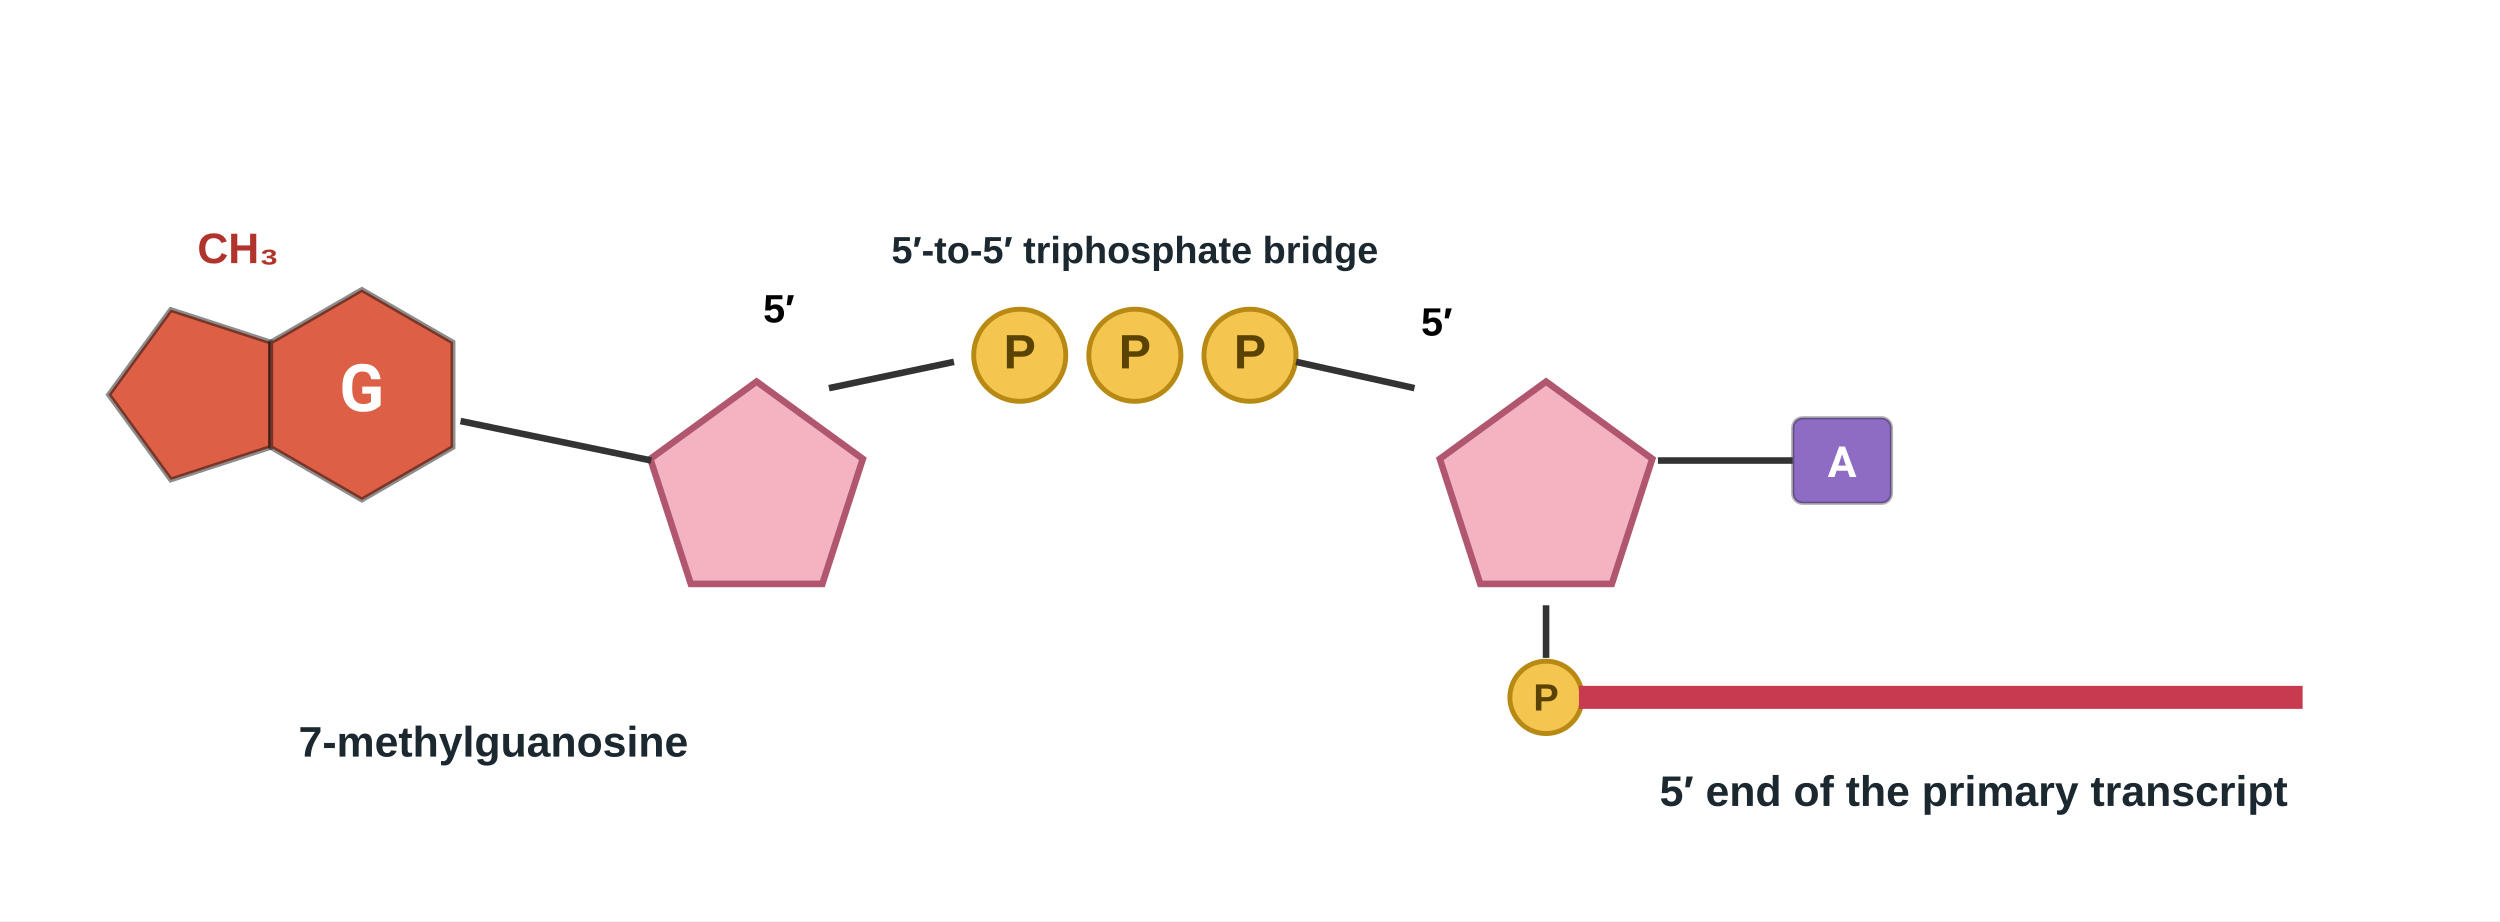
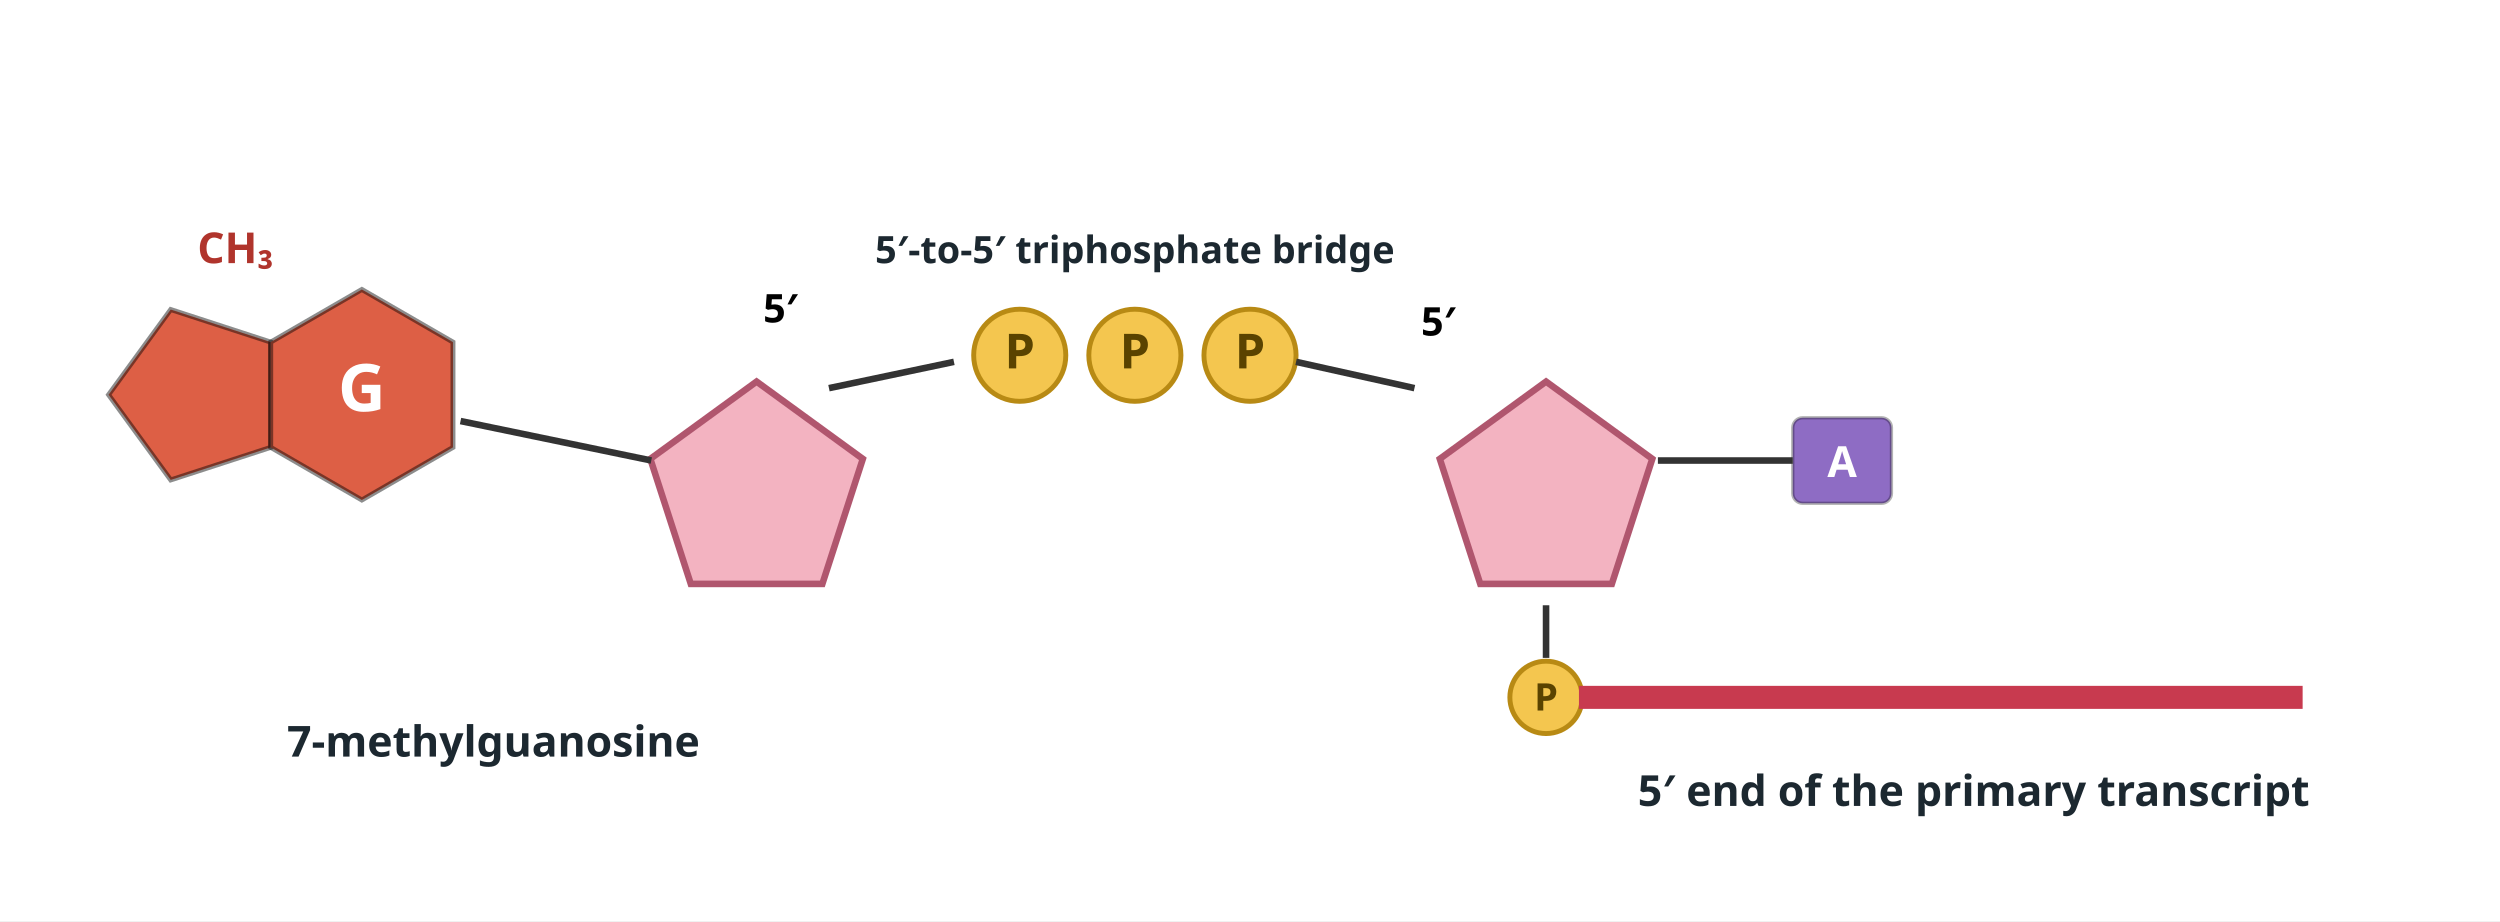
- <svg xmlns="http://www.w3.org/2000/svg" viewBox="0 0 760 280" role="img" aria-label="The 5′ cap: 7-methylguanosine joined 5′ to 5′ through three phosphates to the first nucleotide of the transcript" style="fill:rgb(0, 0, 0);stroke-width:1px;stroke-linecap:butt;stroke-linejoin:miter;opacity:1;fill-opacity:1;stroke-opacity:1;font-family:&quot;Source Sans 3&quot;, &quot;Segoe UI&quot;, system-ui, -apple-system, Roboto, Arial, sans-serif;font-size:17px;font-weight:400;text-anchor:start;dominant-baseline:auto;display:block;visibility:visible;">
-   <rect width="760" height="280" fill="#fff" style="fill:rgb(255, 255, 255);stroke:none;stroke-width:1px;stroke-linecap:butt;stroke-linejoin:miter;opacity:1;fill-opacity:1;stroke-opacity:1;font-family:&quot;Source Sans 3&quot;, &quot;Segoe UI&quot;, system-ui, -apple-system, Roboto, Arial, sans-serif;font-size:17px;font-weight:400;text-anchor:start;dominant-baseline:auto;display:inline;visibility:visible;" />
-   <g data-term="cap" style="fill:rgb(0, 0, 0);stroke:none;stroke-width:1px;stroke-linecap:butt;stroke-linejoin:miter;opacity:1;fill-opacity:1;stroke-opacity:1;font-family:&quot;Source Sans 3&quot;, &quot;Segoe UI&quot;, system-ui, -apple-system, Roboto, Arial, sans-serif;font-size:17px;font-weight:400;text-anchor:start;dominant-baseline:auto;display:inline;visibility:visible;">
-     <polygon points="82.3,104.0 51.9,94.1 33.0,120.0 51.9,145.9 82.3,136.0" fill="#dd5f45" stroke="rgba(0,0,0,.45)" stroke-width="1.5" style="fill:rgb(221, 95, 69);stroke:rgba(0, 0, 0, 0.45);stroke-width:1.5px;stroke-linecap:butt;stroke-linejoin:miter;opacity:1;fill-opacity:1;stroke-opacity:1;font-family:&quot;Source Sans 3&quot;, &quot;Segoe UI&quot;, system-ui, -apple-system, Roboto, Arial, sans-serif;font-size:17px;font-weight:400;text-anchor:start;dominant-baseline:auto;display:inline;visibility:visible;" />
-     <polygon points="137.7,136.0 110.0,152.0 82.3,136.0 82.3,104.0 110.0,88.0 137.7,104.0" fill="#dd5f45" stroke="rgba(0,0,0,.45)" stroke-width="1.5" style="fill:rgb(221, 95, 69);stroke:rgba(0, 0, 0, 0.45);stroke-width:1.5px;stroke-linecap:butt;stroke-linejoin:miter;opacity:1;fill-opacity:1;stroke-opacity:1;font-family:&quot;Source Sans 3&quot;, &quot;Segoe UI&quot;, system-ui, -apple-system, Roboto, Arial, sans-serif;font-size:17px;font-weight:400;text-anchor:start;dominant-baseline:auto;display:inline;visibility:visible;" />
-     <text x="110" y="125" text-anchor="middle" font-size="20" font-weight="700" font-family="Source Sans 3,Arial" fill="#fff" style="fill:rgb(255, 255, 255);stroke:none;stroke-width:1px;stroke-linecap:butt;stroke-linejoin:miter;opacity:1;fill-opacity:1;stroke-opacity:1;font-family:&quot;Source Sans 3&quot;, &quot;Segoe UI&quot;, system-ui, -apple-system, Roboto, Arial, sans-serif;font-size:20px;font-weight:700;text-anchor:middle;dominant-baseline:auto;display:block;visibility:visible;" data-l="1">G</text>
-     <text x="60" y="80" font-size="13" font-family="Arial" font-weight="700" fill="#b0342c" style="fill:rgb(176, 52, 44);stroke:none;stroke-width:1px;stroke-linecap:butt;stroke-linejoin:miter;opacity:1;fill-opacity:1;stroke-opacity:1;font-family:Arial;font-size:13px;font-weight:700;text-anchor:start;dominant-baseline:auto;display:block;visibility:visible;" data-l="1">CH₃</text>
-     <polygon points="230.0,116.0 262.3,139.5 250.0,177.5 210.0,177.5 197.7,139.5" fill="#f3b3c1" stroke="#b0566e" stroke-width="2" style="fill:rgb(243, 179, 193);stroke:rgb(176, 86, 110);stroke-width:2px;stroke-linecap:butt;stroke-linejoin:miter;opacity:1;fill-opacity:1;stroke-opacity:1;font-family:&quot;Source Sans 3&quot;, &quot;Segoe UI&quot;, system-ui, -apple-system, Roboto, Arial, sans-serif;font-size:17px;font-weight:400;text-anchor:start;dominant-baseline:auto;display:inline;visibility:visible;" />
-     <line x1="140" y1="128" x2="198" y2="140" stroke="#333" stroke-width="2" style="fill:rgb(0, 0, 0);stroke:rgb(51, 51, 51);stroke-width:2px;stroke-linecap:butt;stroke-linejoin:miter;opacity:1;fill-opacity:1;stroke-opacity:1;font-family:&quot;Source Sans 3&quot;, &quot;Segoe UI&quot;, system-ui, -apple-system, Roboto, Arial, sans-serif;font-size:17px;font-weight:400;text-anchor:start;dominant-baseline:auto;display:inline;visibility:visible;" />
-     <text x="150" y="230" text-anchor="middle" font-weight="700" style="fill:rgb(28, 40, 48);stroke:none;stroke-width:1px;stroke-linecap:butt;stroke-linejoin:miter;opacity:1;fill-opacity:1;stroke-opacity:1;font-family:&quot;Source Sans 3&quot;, Arial, sans-serif;font-size:13px;font-weight:700;text-anchor:middle;dominant-baseline:auto;display:block;visibility:visible;" data-l="1">7-methylguanosine</text>
+ <svg xmlns="http://www.w3.org/2000/svg" viewBox="0 0 760 280" role="img" aria-label="The 5′ cap: 7-methylguanosine joined 5′ to 5′ through three phosphates to the first nucleotide of the transcript" style="fill:rgb(0, 0, 0);stroke:none;stroke-width:1px;stroke-dasharray:none;stroke-linecap:butt;stroke-linejoin:miter;fill-opacity:1;stroke-opacity:1;font-family:'Source Sans 3',system-ui,sans-serif;font-size:17px;font-weight:400;font-style:normal;text-anchor:start;letter-spacing:normal;visibility:visible;paint-order:normal;">
+   <rect width="760" height="280" fill="#fff" style="fill:rgb(255, 255, 255);" />
+   <g data-term="cap" style="">
+     <polygon points="82.3,104.0 51.9,94.1 33.0,120.0 51.9,145.9 82.3,136.0" fill="#dd5f45" stroke="rgba(0,0,0,.45)" stroke-width="1.5" style="fill:rgb(221, 95, 69);stroke:rgba(0, 0, 0, 0.45);stroke-width:1.5px;" />
+     <polygon points="137.7,136.0 110.0,152.0 82.3,136.0 82.3,104.0 110.0,88.0 137.7,104.0" fill="#dd5f45" stroke="rgba(0,0,0,.45)" stroke-width="1.5" style="fill:rgb(221, 95, 69);stroke:rgba(0, 0, 0, 0.45);stroke-width:1.5px;" />
+     <text x="110" y="125" text-anchor="middle" font-size="20" font-weight="700" font-family="Source Sans 3,Arial" fill="#fff" style="fill:rgb(255, 255, 255);font-size:20px;font-weight:700;text-anchor:middle;display:block;" data-l="1">G</text>
+     <text x="60" y="80" font-size="13" font-family="Arial" font-weight="700" fill="#b0342c" style="fill:rgb(176, 52, 44);font-family:'Source Sans 3',system-ui,sans-serif;font-size:13px;font-weight:700;display:block;" data-l="1">CH₃</text>
+     <polygon points="230.0,116.0 262.3,139.5 250.0,177.5 210.0,177.5 197.7,139.5" fill="#f3b3c1" stroke="#b0566e" stroke-width="2" style="fill:rgb(243, 179, 193);stroke:rgb(176, 86, 110);stroke-width:2px;" />
+     <line x1="140" y1="128" x2="198" y2="140" stroke="#333" stroke-width="2" style="stroke:rgb(51, 51, 51);stroke-width:2px;" />
+     <text x="150" y="230" text-anchor="middle" font-weight="700" style="fill:rgb(28, 40, 48);font-family:'Source Sans 3',system-ui,sans-serif;font-size:13px;font-weight:700;text-anchor:middle;display:block;" data-l="1">7-methylguanosine</text>
  </g>
-   <text x="232" y="98" font-size="12" font-family="Arial" font-weight="700" style="fill:rgb(0, 0, 0);stroke:none;stroke-width:1px;stroke-linecap:butt;stroke-linejoin:miter;opacity:1;fill-opacity:1;stroke-opacity:1;font-family:Arial;font-size:12px;font-weight:700;text-anchor:start;dominant-baseline:auto;display:block;visibility:visible;" data-l="1">5′</text>
-   <line x1="252" y1="118" x2="290" y2="110" stroke="#333" stroke-width="2" style="fill:rgb(0, 0, 0);stroke:rgb(51, 51, 51);stroke-width:2px;stroke-linecap:butt;stroke-linejoin:miter;opacity:1;fill-opacity:1;stroke-opacity:1;font-family:&quot;Source Sans 3&quot;, &quot;Segoe UI&quot;, system-ui, -apple-system, Roboto, Arial, sans-serif;font-size:17px;font-weight:400;text-anchor:start;dominant-baseline:auto;display:inline;visibility:visible;" />
-   <g data-term="cap" style="fill:rgb(0, 0, 0);stroke:none;stroke-width:1px;stroke-linecap:butt;stroke-linejoin:miter;opacity:1;fill-opacity:1;stroke-opacity:1;font-family:&quot;Source Sans 3&quot;, &quot;Segoe UI&quot;, system-ui, -apple-system, Roboto, Arial, sans-serif;font-size:17px;font-weight:400;text-anchor:start;dominant-baseline:auto;display:inline;visibility:visible;">
-     <circle cx="310" cy="108" r="14" fill="#f4c64f" stroke="#b88a14" stroke-width="1.5" style="fill:rgb(244, 198, 79);stroke:rgb(184, 138, 20);stroke-width:1.5px;stroke-linecap:butt;stroke-linejoin:miter;opacity:1;fill-opacity:1;stroke-opacity:1;font-family:&quot;Source Sans 3&quot;, &quot;Segoe UI&quot;, system-ui, -apple-system, Roboto, Arial, sans-serif;font-size:17px;font-weight:400;text-anchor:start;dominant-baseline:auto;display:inline;visibility:visible;" />
-     <text x="310" y="112" text-anchor="middle" font-size="14.7" font-weight="700" font-family="Arial" fill="#5a4300" style="fill:rgb(90, 67, 0);stroke:none;stroke-width:1px;stroke-linecap:butt;stroke-linejoin:miter;opacity:1;fill-opacity:1;stroke-opacity:1;font-family:Arial;font-size:14.7px;font-weight:700;text-anchor:middle;dominant-baseline:auto;display:block;visibility:visible;" data-l="1">P</text>
-     <circle cx="345" cy="108" r="14" fill="#f4c64f" stroke="#b88a14" stroke-width="1.5" style="fill:rgb(244, 198, 79);stroke:rgb(184, 138, 20);stroke-width:1.5px;stroke-linecap:butt;stroke-linejoin:miter;opacity:1;fill-opacity:1;stroke-opacity:1;font-family:&quot;Source Sans 3&quot;, &quot;Segoe UI&quot;, system-ui, -apple-system, Roboto, Arial, sans-serif;font-size:17px;font-weight:400;text-anchor:start;dominant-baseline:auto;display:inline;visibility:visible;" />
-     <text x="345" y="112" text-anchor="middle" font-size="14.7" font-weight="700" font-family="Arial" fill="#5a4300" style="fill:rgb(90, 67, 0);stroke:none;stroke-width:1px;stroke-linecap:butt;stroke-linejoin:miter;opacity:1;fill-opacity:1;stroke-opacity:1;font-family:Arial;font-size:14.7px;font-weight:700;text-anchor:middle;dominant-baseline:auto;display:block;visibility:visible;" data-l="1">P</text>
-     <circle cx="380" cy="108" r="14" fill="#f4c64f" stroke="#b88a14" stroke-width="1.5" style="fill:rgb(244, 198, 79);stroke:rgb(184, 138, 20);stroke-width:1.5px;stroke-linecap:butt;stroke-linejoin:miter;opacity:1;fill-opacity:1;stroke-opacity:1;font-family:&quot;Source Sans 3&quot;, &quot;Segoe UI&quot;, system-ui, -apple-system, Roboto, Arial, sans-serif;font-size:17px;font-weight:400;text-anchor:start;dominant-baseline:auto;display:inline;visibility:visible;" />
-     <text x="380" y="112" text-anchor="middle" font-size="14.7" font-weight="700" font-family="Arial" fill="#5a4300" style="fill:rgb(90, 67, 0);stroke:none;stroke-width:1px;stroke-linecap:butt;stroke-linejoin:miter;opacity:1;fill-opacity:1;stroke-opacity:1;font-family:Arial;font-size:14.7px;font-weight:700;text-anchor:middle;dominant-baseline:auto;display:block;visibility:visible;" data-l="1">P</text>
-     <text x="345" y="80" text-anchor="middle" font-weight="700" style="fill:rgb(28, 40, 48);stroke:none;stroke-width:1px;stroke-linecap:butt;stroke-linejoin:miter;opacity:1;fill-opacity:1;stroke-opacity:1;font-family:&quot;Source Sans 3&quot;, Arial, sans-serif;font-size:11.5px;font-weight:700;text-anchor:middle;dominant-baseline:auto;display:block;visibility:visible;" data-l="1">5′-to-5′ triphosphate bridge</text>
+   <text x="232" y="98" font-size="12" font-family="Arial" font-weight="700" style="font-family:'Source Sans 3',system-ui,sans-serif;font-size:12px;font-weight:700;display:block;" data-l="1">5′</text>
+   <line x1="252" y1="118" x2="290" y2="110" stroke="#333" stroke-width="2" style="stroke:rgb(51, 51, 51);stroke-width:2px;" />
+   <g data-term="cap" style="">
+     <circle cx="310" cy="108" r="14" fill="#f4c64f" stroke="#b88a14" stroke-width="1.5" style="fill:rgb(244, 198, 79);stroke:rgb(184, 138, 20);stroke-width:1.5px;" />
+     <text x="310" y="112" text-anchor="middle" font-size="14.7" font-weight="700" font-family="Arial" fill="#5a4300" style="fill:rgb(90, 67, 0);font-family:'Source Sans 3',system-ui,sans-serif;font-size:14.7px;font-weight:700;text-anchor:middle;display:block;" data-l="1">P</text>
+     <circle cx="345" cy="108" r="14" fill="#f4c64f" stroke="#b88a14" stroke-width="1.5" style="fill:rgb(244, 198, 79);stroke:rgb(184, 138, 20);stroke-width:1.5px;" />
+     <text x="345" y="112" text-anchor="middle" font-size="14.7" font-weight="700" font-family="Arial" fill="#5a4300" style="fill:rgb(90, 67, 0);font-family:'Source Sans 3',system-ui,sans-serif;font-size:14.7px;font-weight:700;text-anchor:middle;display:block;" data-l="1">P</text>
+     <circle cx="380" cy="108" r="14" fill="#f4c64f" stroke="#b88a14" stroke-width="1.5" style="fill:rgb(244, 198, 79);stroke:rgb(184, 138, 20);stroke-width:1.5px;" />
+     <text x="380" y="112" text-anchor="middle" font-size="14.7" font-weight="700" font-family="Arial" fill="#5a4300" style="fill:rgb(90, 67, 0);font-family:'Source Sans 3',system-ui,sans-serif;font-size:14.7px;font-weight:700;text-anchor:middle;display:block;" data-l="1">P</text>
+     <text x="345" y="80" text-anchor="middle" font-weight="700" style="fill:rgb(28, 40, 48);font-family:'Source Sans 3',system-ui,sans-serif;font-size:11.5px;font-weight:700;text-anchor:middle;display:block;" data-l="1">5′-to-5′ triphosphate bridge</text>
  </g>
-   <line x1="394" y1="110" x2="430" y2="118" stroke="#333" stroke-width="2" style="fill:rgb(0, 0, 0);stroke:rgb(51, 51, 51);stroke-width:2px;stroke-linecap:butt;stroke-linejoin:miter;opacity:1;fill-opacity:1;stroke-opacity:1;font-family:&quot;Source Sans 3&quot;, &quot;Segoe UI&quot;, system-ui, -apple-system, Roboto, Arial, sans-serif;font-size:17px;font-weight:400;text-anchor:start;dominant-baseline:auto;display:inline;visibility:visible;" />
-   <text x="432" y="102" font-size="12" font-family="Arial" font-weight="700" style="fill:rgb(0, 0, 0);stroke:none;stroke-width:1px;stroke-linecap:butt;stroke-linejoin:miter;opacity:1;fill-opacity:1;stroke-opacity:1;font-family:Arial;font-size:12px;font-weight:700;text-anchor:start;dominant-baseline:auto;display:block;visibility:visible;" data-l="1">5′</text>
-   <g data-term="primary-transcript" style="fill:rgb(0, 0, 0);stroke:none;stroke-width:1px;stroke-linecap:butt;stroke-linejoin:miter;opacity:1;fill-opacity:1;stroke-opacity:1;font-family:&quot;Source Sans 3&quot;, &quot;Segoe UI&quot;, system-ui, -apple-system, Roboto, Arial, sans-serif;font-size:17px;font-weight:400;text-anchor:start;dominant-baseline:auto;display:inline;visibility:visible;">
-     <polygon points="470.0,116.0 502.3,139.5 490.0,177.5 450.0,177.5 437.7,139.5" fill="#f3b3c1" stroke="#b0566e" stroke-width="2" style="fill:rgb(243, 179, 193);stroke:rgb(176, 86, 110);stroke-width:2px;stroke-linecap:butt;stroke-linejoin:miter;opacity:1;fill-opacity:1;stroke-opacity:1;font-family:&quot;Source Sans 3&quot;, &quot;Segoe UI&quot;, system-ui, -apple-system, Roboto, Arial, sans-serif;font-size:17px;font-weight:400;text-anchor:start;dominant-baseline:auto;display:inline;visibility:visible;" />
-     <g style="fill:rgb(0, 0, 0);stroke:none;stroke-width:1px;stroke-linecap:butt;stroke-linejoin:miter;opacity:1;fill-opacity:1;stroke-opacity:1;font-family:&quot;Source Sans 3&quot;, &quot;Segoe UI&quot;, system-ui, -apple-system, Roboto, Arial, sans-serif;font-size:17px;font-weight:400;text-anchor:start;dominant-baseline:auto;display:inline;visibility:visible;">
-       <rect x="545" y="127" width="30" height="26" rx="3" fill="#8e6cc4" stroke="rgba(0,0,0,.3)" style="fill:rgb(142, 108, 196);stroke:rgba(0, 0, 0, 0.3);stroke-width:1px;stroke-linecap:butt;stroke-linejoin:miter;opacity:1;fill-opacity:1;stroke-opacity:1;font-family:&quot;Source Sans 3&quot;, &quot;Segoe UI&quot;, system-ui, -apple-system, Roboto, Arial, sans-serif;font-size:17px;font-weight:400;text-anchor:start;dominant-baseline:auto;display:inline;visibility:visible;" />
-       <text x="560" y="145" text-anchor="middle" font-size="13" font-weight="700" font-family="Source Sans 3,Arial" fill="#fff" style="fill:rgb(255, 255, 255);stroke:none;stroke-width:1px;stroke-linecap:butt;stroke-linejoin:miter;opacity:1;fill-opacity:1;stroke-opacity:1;font-family:&quot;Source Sans 3&quot;, &quot;Segoe UI&quot;, system-ui, -apple-system, Roboto, Arial, sans-serif;font-size:13px;font-weight:700;text-anchor:middle;dominant-baseline:auto;display:block;visibility:visible;" data-l="1">A</text>
+   <line x1="394" y1="110" x2="430" y2="118" stroke="#333" stroke-width="2" style="stroke:rgb(51, 51, 51);stroke-width:2px;" />
+   <text x="432" y="102" font-size="12" font-family="Arial" font-weight="700" style="font-family:'Source Sans 3',system-ui,sans-serif;font-size:12px;font-weight:700;display:block;" data-l="1">5′</text>
+   <g data-term="primary-transcript" style="">
+     <polygon points="470.0,116.0 502.3,139.5 490.0,177.5 450.0,177.5 437.7,139.5" fill="#f3b3c1" stroke="#b0566e" stroke-width="2" style="fill:rgb(243, 179, 193);stroke:rgb(176, 86, 110);stroke-width:2px;" />
+     <g style="">
+       <rect x="545" y="127" width="30" height="26" rx="3" fill="#8e6cc4" stroke="rgba(0,0,0,.3)" style="fill:rgb(142, 108, 196);stroke:rgba(0, 0, 0, 0.3);" />
+       <text x="560" y="145" text-anchor="middle" font-size="13" font-weight="700" font-family="Source Sans 3,Arial" fill="#fff" style="fill:rgb(255, 255, 255);font-size:13px;font-weight:700;text-anchor:middle;display:block;" data-l="1">A</text>
    </g>
-     <line x1="504" y1="140" x2="545" y2="140" stroke="#333" stroke-width="2" style="fill:rgb(0, 0, 0);stroke:rgb(51, 51, 51);stroke-width:2px;stroke-linecap:butt;stroke-linejoin:miter;opacity:1;fill-opacity:1;stroke-opacity:1;font-family:&quot;Source Sans 3&quot;, &quot;Segoe UI&quot;, system-ui, -apple-system, Roboto, Arial, sans-serif;font-size:17px;font-weight:400;text-anchor:start;dominant-baseline:auto;display:inline;visibility:visible;" />
-     <circle cx="470" cy="212" r="11" fill="#f4c64f" stroke="#b88a14" stroke-width="1.5" style="fill:rgb(244, 198, 79);stroke:rgb(184, 138, 20);stroke-width:1.5px;stroke-linecap:butt;stroke-linejoin:miter;opacity:1;fill-opacity:1;stroke-opacity:1;font-family:&quot;Source Sans 3&quot;, &quot;Segoe UI&quot;, system-ui, -apple-system, Roboto, Arial, sans-serif;font-size:17px;font-weight:400;text-anchor:start;dominant-baseline:auto;display:inline;visibility:visible;" />
-     <text x="470" y="216" text-anchor="middle" font-size="11.55" font-weight="700" font-family="Arial" fill="#5a4300" style="fill:rgb(90, 67, 0);stroke:none;stroke-width:1px;stroke-linecap:butt;stroke-linejoin:miter;opacity:1;fill-opacity:1;stroke-opacity:1;font-family:Arial;font-size:11.55px;font-weight:700;text-anchor:middle;dominant-baseline:auto;display:block;visibility:visible;" data-l="1">P</text>
-     <line x1="470" y1="184" x2="470" y2="200" stroke="#333" stroke-width="2" style="fill:rgb(0, 0, 0);stroke:rgb(51, 51, 51);stroke-width:2px;stroke-linecap:butt;stroke-linejoin:miter;opacity:1;fill-opacity:1;stroke-opacity:1;font-family:&quot;Source Sans 3&quot;, &quot;Segoe UI&quot;, system-ui, -apple-system, Roboto, Arial, sans-serif;font-size:17px;font-weight:400;text-anchor:start;dominant-baseline:auto;display:inline;visibility:visible;" />
-     <path d="M480 212 L700 212" stroke="#c83a4f" stroke-width="7" style="fill:rgb(0, 0, 0);stroke:rgb(200, 58, 79);stroke-width:7px;stroke-linecap:butt;stroke-linejoin:miter;opacity:1;fill-opacity:1;stroke-opacity:1;font-family:&quot;Source Sans 3&quot;, &quot;Segoe UI&quot;, system-ui, -apple-system, Roboto, Arial, sans-serif;font-size:17px;font-weight:400;text-anchor:start;dominant-baseline:auto;display:inline;visibility:visible;" />
-     <text x="600" y="245" text-anchor="middle" font-weight="700" style="fill:rgb(28, 40, 48);stroke:none;stroke-width:1px;stroke-linecap:butt;stroke-linejoin:miter;opacity:1;fill-opacity:1;stroke-opacity:1;font-family:&quot;Source Sans 3&quot;, Arial, sans-serif;font-size:13px;font-weight:700;text-anchor:middle;dominant-baseline:auto;display:block;visibility:visible;" data-l="1">5′ end of the primary transcript</text>
+     <line x1="504" y1="140" x2="545" y2="140" stroke="#333" stroke-width="2" style="stroke:rgb(51, 51, 51);stroke-width:2px;" />
+     <circle cx="470" cy="212" r="11" fill="#f4c64f" stroke="#b88a14" stroke-width="1.5" style="fill:rgb(244, 198, 79);stroke:rgb(184, 138, 20);stroke-width:1.5px;" />
+     <text x="470" y="216" text-anchor="middle" font-size="11.55" font-weight="700" font-family="Arial" fill="#5a4300" style="fill:rgb(90, 67, 0);font-family:'Source Sans 3',system-ui,sans-serif;font-size:11.55px;font-weight:700;text-anchor:middle;display:block;" data-l="1">P</text>
+     <line x1="470" y1="184" x2="470" y2="200" stroke="#333" stroke-width="2" style="stroke:rgb(51, 51, 51);stroke-width:2px;" />
+     <path d="M480 212 L700 212" stroke="#c83a4f" stroke-width="7" style="stroke:rgb(200, 58, 79);stroke-width:7px;" />
+     <text x="600" y="245" text-anchor="middle" font-weight="700" style="fill:rgb(28, 40, 48);font-family:'Source Sans 3',system-ui,sans-serif;font-size:13px;font-weight:700;text-anchor:middle;display:block;" data-l="1">5′ end of the primary transcript</text>
  </g>
</svg>
